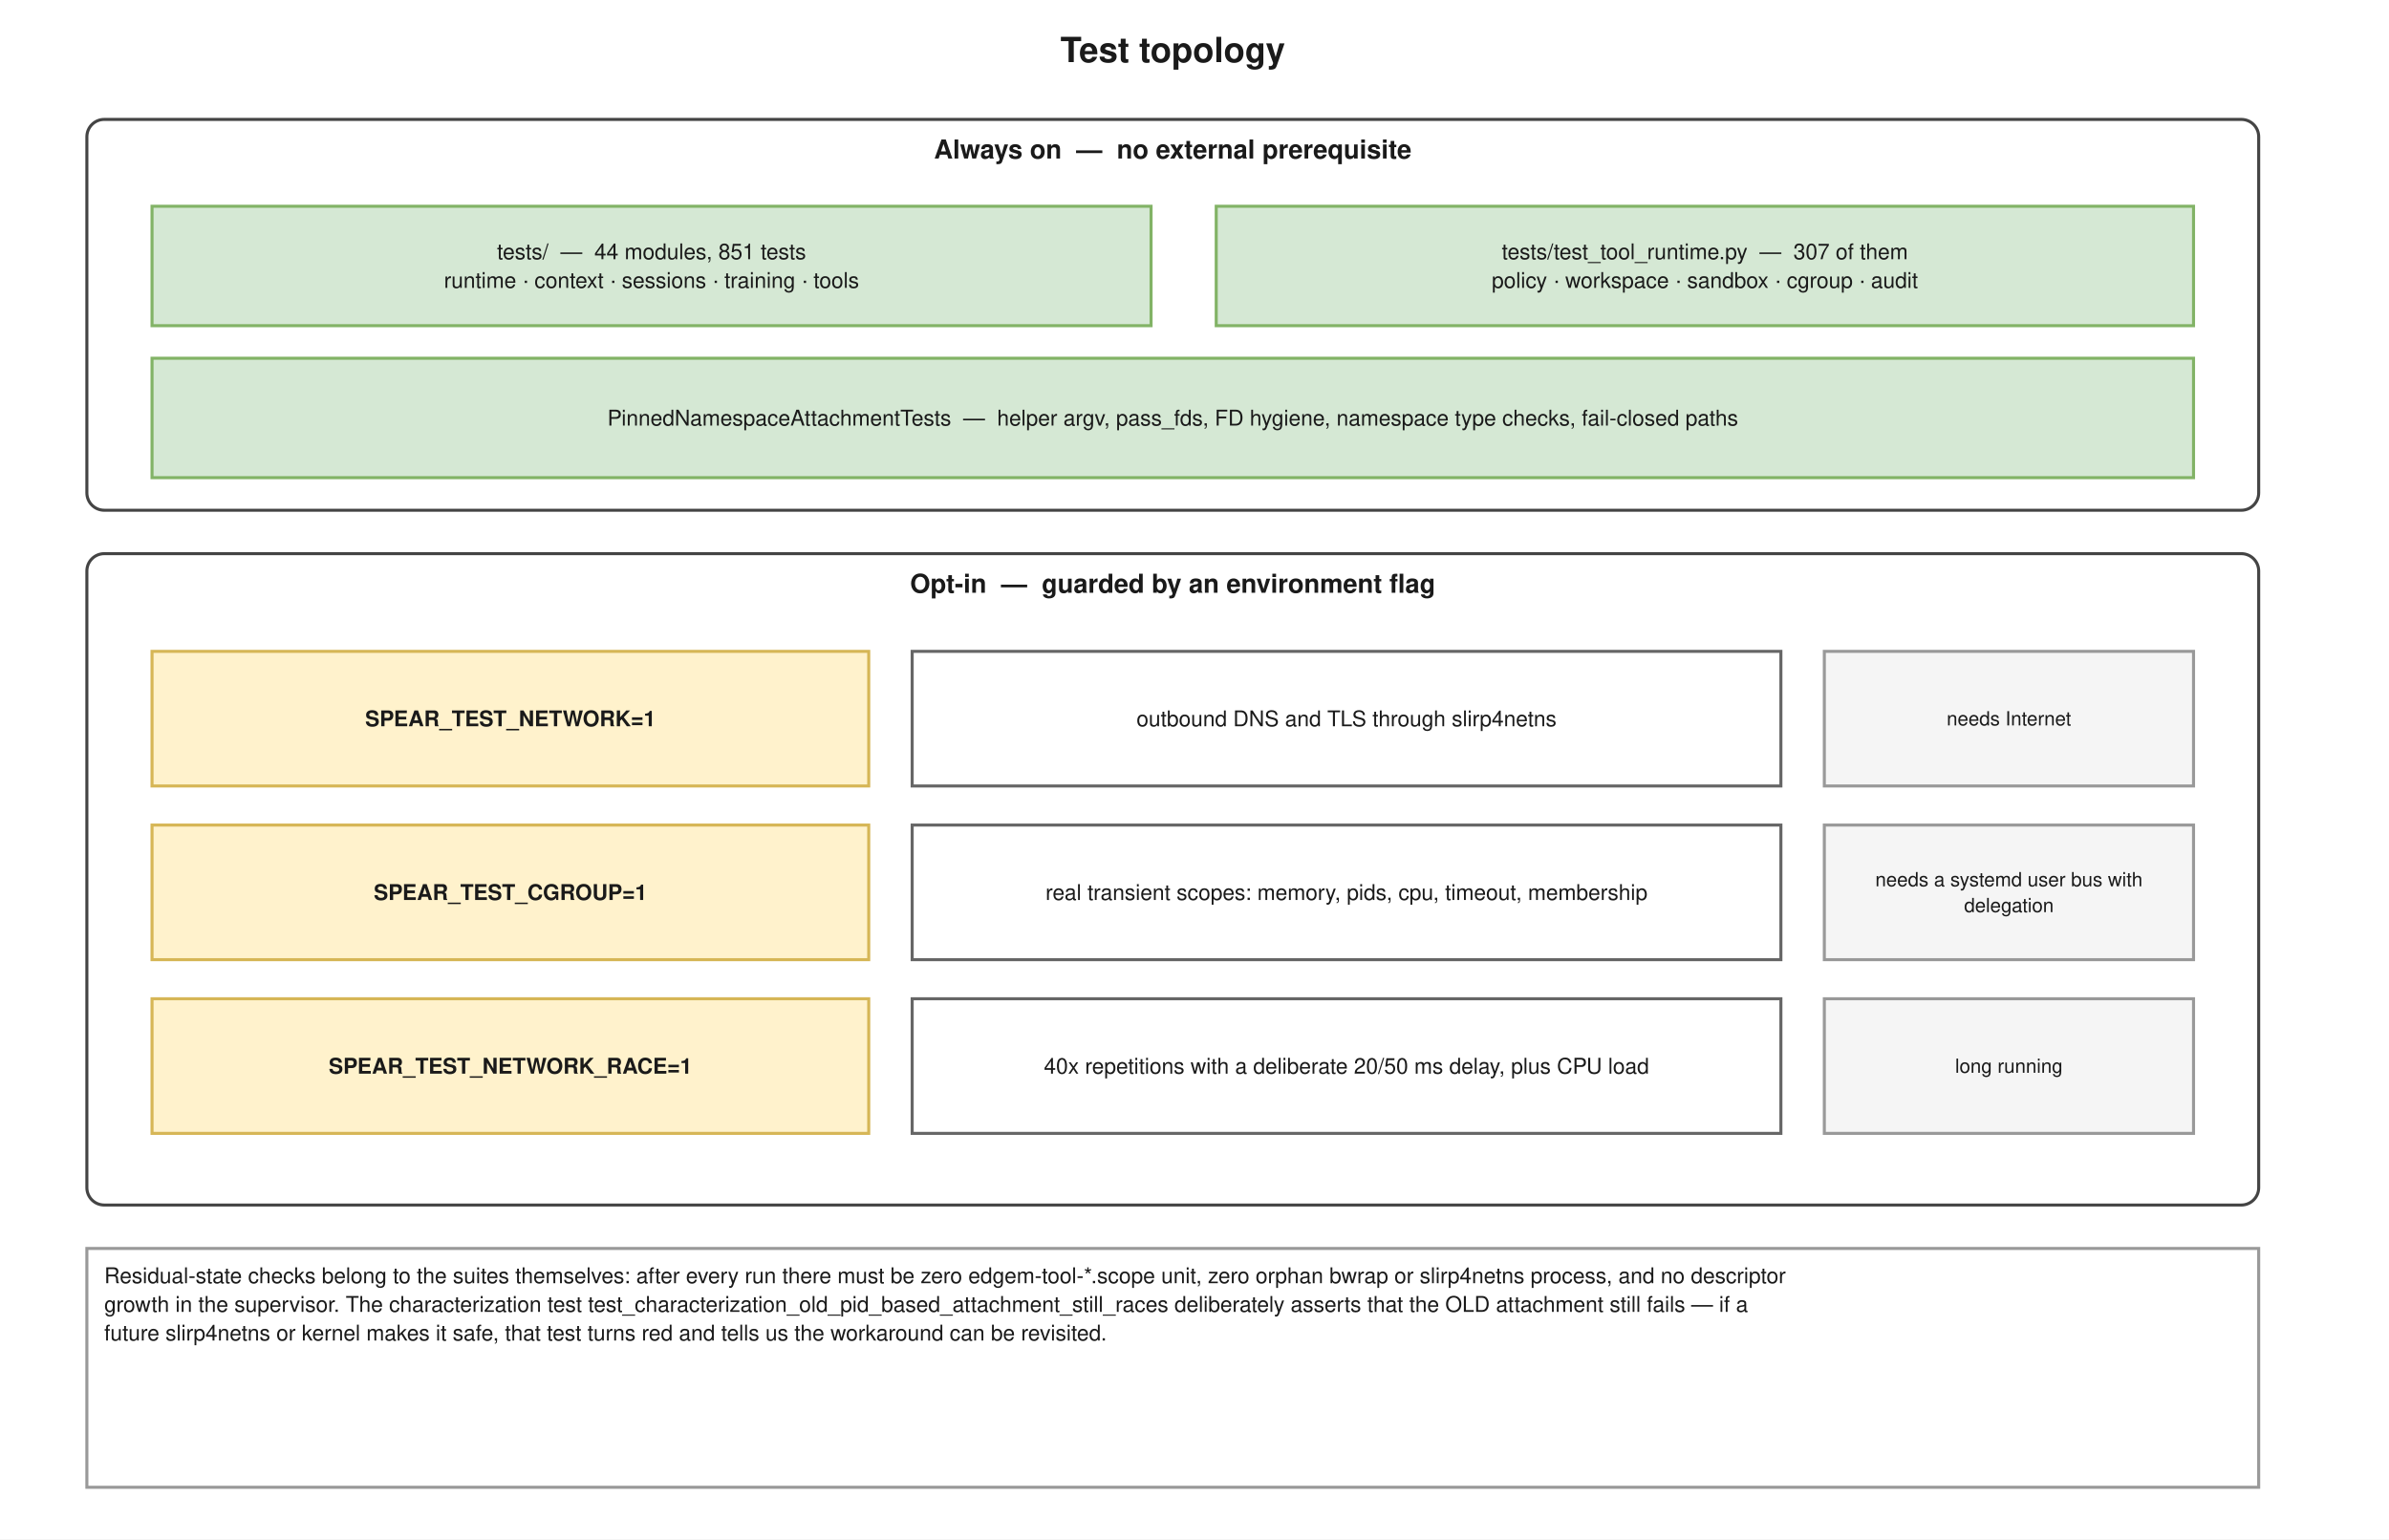
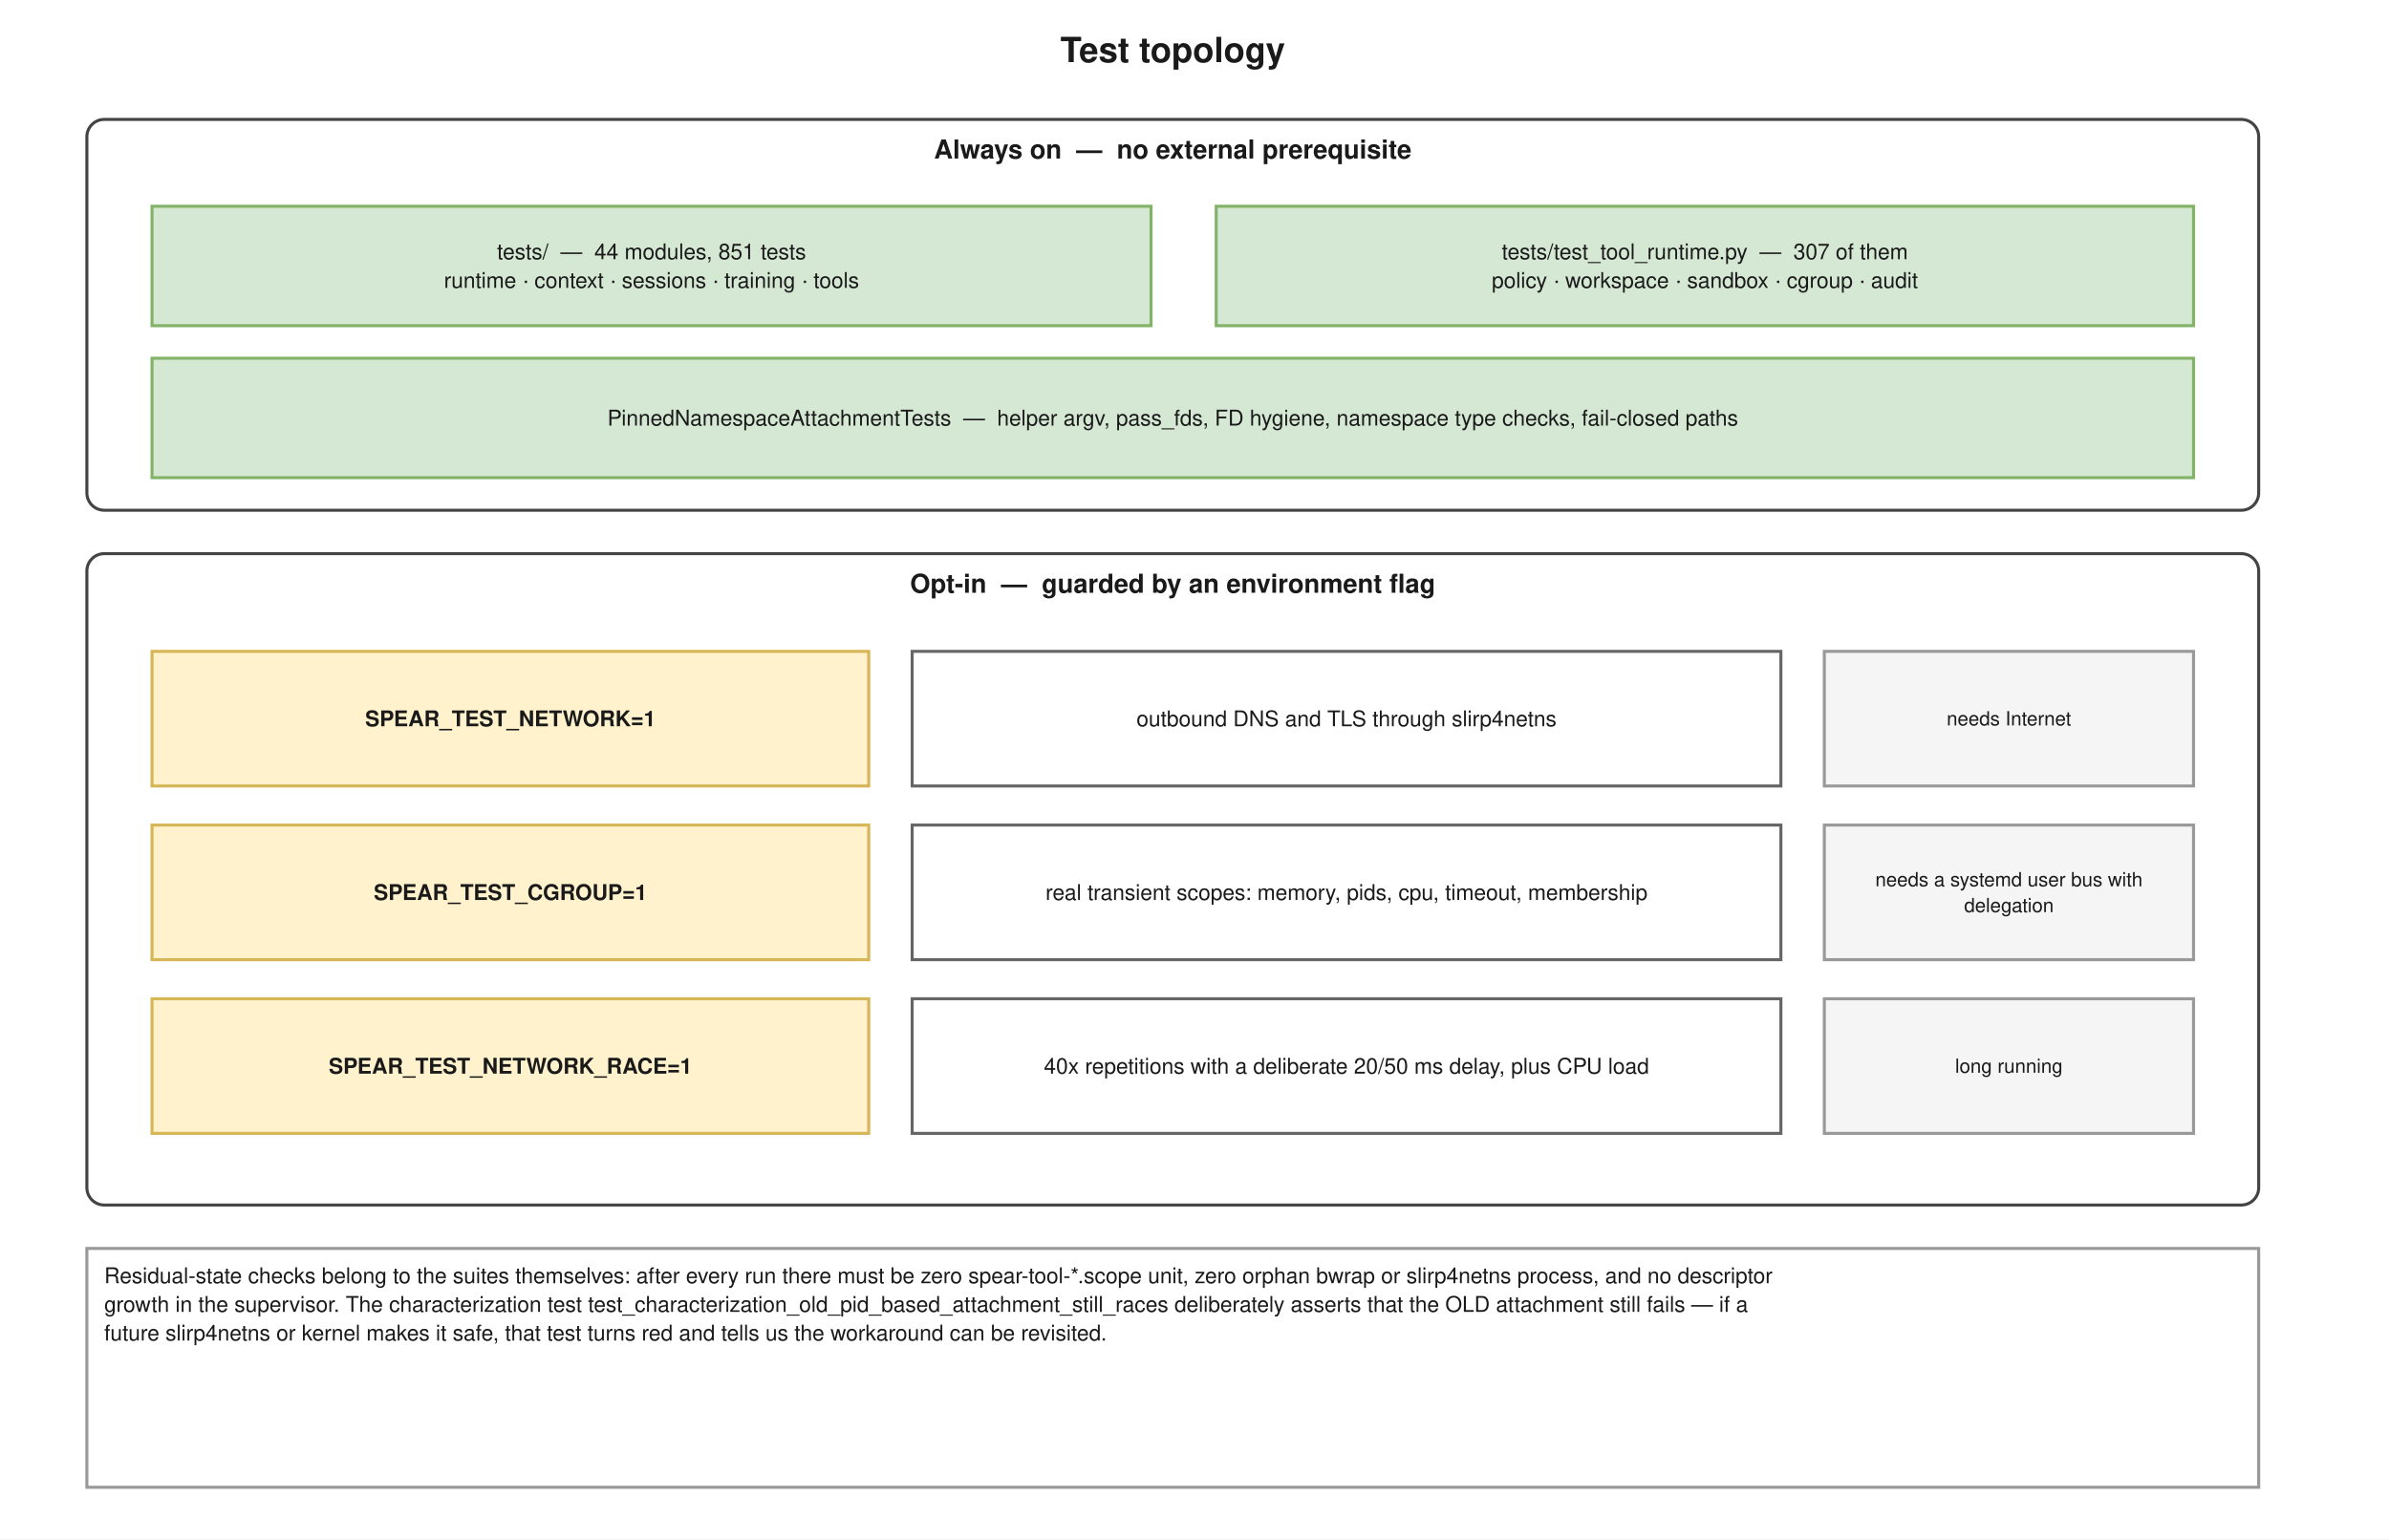
<svg xmlns="http://www.w3.org/2000/svg" viewBox="0 0 1100 709" width="1100" height="709" font-family="Helvetica,Arial,sans-serif">
  <defs>
    <marker id="ah" markerWidth="10" markerHeight="8" refX="9" refY="4" orient="auto">
      <path d="M0,0 L10,4 L0,8 z" fill="#444444" />
    </marker>
  </defs>
  <rect width="1100" height="709" fill="#ffffff" />
  <text x="540.0" y="28.6" font-size="16" text-anchor="middle" xml:space="preserve" fill="#1a1a1a" font-weight="bold">Test topology</text>
  <rect x="40" y="55" width="1000" height="180" rx="8" ry="8" fill="none" stroke="#444444" stroke-width="1.4" />
  <text x="540.0" y="73.0" font-size="12" text-anchor="middle" xml:space="preserve" fill="#1a1a1a" font-weight="bold">Always on  —  no external prerequisite</text>
  <rect x="70" y="95" width="460" height="55" rx="0" ry="0" fill="#d5e8d4" stroke="#82b366" stroke-width="1.4" />
  <text x="300.0" y="119.4" font-size="10" text-anchor="middle" xml:space="preserve" fill="#1a1a1a">tests/  —  44 modules, 851 tests</text>
  <text x="300.0" y="132.6" font-size="10" text-anchor="middle" xml:space="preserve" fill="#1a1a1a">runtime · context · sessions · training · tools</text>
  <rect x="560" y="95" width="450" height="55" rx="0" ry="0" fill="#d5e8d4" stroke="#82b366" stroke-width="1.4" />
  <text x="785.0" y="119.4" font-size="10" text-anchor="middle" xml:space="preserve" fill="#1a1a1a">tests/test_tool_runtime.py  —  307 of them</text>
  <text x="785.0" y="132.6" font-size="10" text-anchor="middle" xml:space="preserve" fill="#1a1a1a">policy · workspace · sandbox · cgroup · audit</text>
  <rect x="70" y="165" width="940" height="55" rx="0" ry="0" fill="#d5e8d4" stroke="#82b366" stroke-width="1.4" />
  <text x="540.0" y="196.0" font-size="10" text-anchor="middle" xml:space="preserve" fill="#1a1a1a">PinnedNamespaceAttachmentTests  —  helper argv, pass_fds, FD hygiene, namespace type checks, fail-closed paths</text>
  <rect x="40" y="255" width="1000" height="300" rx="8" ry="8" fill="none" stroke="#444444" stroke-width="1.4" />
  <text x="540.0" y="273.0" font-size="12" text-anchor="middle" xml:space="preserve" fill="#1a1a1a" font-weight="bold">Opt-in  —  guarded by an environment flag</text>
  <rect x="70" y="300" width="330" height="62" rx="0" ry="0" fill="#fff2cc" stroke="#d6b656" stroke-width="1.4" />
  <text x="235.0" y="334.5" font-size="10" text-anchor="middle" xml:space="preserve" fill="#1a1a1a" font-weight="bold">SPEAR_TEST_NETWORK=1</text>
  <rect x="420" y="300" width="400" height="62" rx="0" ry="0" fill="#ffffff" stroke="#666666" stroke-width="1.4" />
  <text x="620.0" y="334.5" font-size="10" text-anchor="middle" xml:space="preserve" fill="#1a1a1a">outbound DNS and TLS through slirp4netns</text>
  <rect x="840" y="300" width="170" height="62" rx="0" ry="0" fill="#f5f5f5" stroke="#999999" stroke-width="1.4" />
  <text x="925.0" y="334.1" font-size="9" text-anchor="middle" xml:space="preserve" fill="#1a1a1a">needs Internet</text>
  <rect x="70" y="380" width="330" height="62" rx="0" ry="0" fill="#fff2cc" stroke="#d6b656" stroke-width="1.4" />
  <text x="235.0" y="414.5" font-size="10" text-anchor="middle" xml:space="preserve" fill="#1a1a1a" font-weight="bold">SPEAR_TEST_CGROUP=1</text>
  <rect x="420" y="380" width="400" height="62" rx="0" ry="0" fill="#ffffff" stroke="#666666" stroke-width="1.4" />
  <text x="620.0" y="414.5" font-size="10" text-anchor="middle" xml:space="preserve" fill="#1a1a1a">real transient scopes: memory, pids, cpu, timeout, membership</text>
  <rect x="840" y="380" width="170" height="62" rx="0" ry="0" fill="#f5f5f5" stroke="#999999" stroke-width="1.4" />
  <text x="925.0" y="408.2" font-size="9" text-anchor="middle" xml:space="preserve" fill="#1a1a1a">needs a systemd user bus with</text>
  <text x="925.0" y="420.1" font-size="9" text-anchor="middle" xml:space="preserve" fill="#1a1a1a">delegation</text>
  <rect x="70" y="460" width="330" height="62" rx="0" ry="0" fill="#fff2cc" stroke="#d6b656" stroke-width="1.4" />
  <text x="235.0" y="494.5" font-size="10" text-anchor="middle" xml:space="preserve" fill="#1a1a1a" font-weight="bold">SPEAR_TEST_NETWORK_RACE=1</text>
  <rect x="420" y="460" width="400" height="62" rx="0" ry="0" fill="#ffffff" stroke="#666666" stroke-width="1.4" />
  <text x="620.0" y="494.5" font-size="10" text-anchor="middle" xml:space="preserve" fill="#1a1a1a">40x repetitions with a deliberate 20/50 ms delay, plus CPU load</text>
  <rect x="840" y="460" width="170" height="62" rx="0" ry="0" fill="#f5f5f5" stroke="#999999" stroke-width="1.4" />
  <text x="925.0" y="494.1" font-size="9" text-anchor="middle" xml:space="preserve" fill="#1a1a1a">long running</text>
  <rect x="40" y="575" width="1000" height="110" rx="0" ry="0" fill="#ffffff" stroke="#999999" stroke-width="1.4" />
-   <text x="48.0" y="591.0" font-size="10" text-anchor="start" xml:space="preserve" fill="#1a1a1a">Residual-state checks belong to the suites themselves: after every run there must be zero edgem-tool-*.scope unit, zero orphan bwrap or slirp4netns process, and no descriptor</text>
+   <text x="48.0" y="591.0" font-size="10" text-anchor="start" xml:space="preserve" fill="#1a1a1a">Residual-state checks belong to the suites themselves: after every run there must be zero spear-tool-*.scope unit, zero orphan bwrap or slirp4netns process, and no descriptor</text>
  <text x="48.0" y="604.2" font-size="10" text-anchor="start" xml:space="preserve" fill="#1a1a1a">growth in the supervisor. The characterization test test_characterization_old_pid_based_attachment_still_races deliberately asserts that the OLD attachment still fails — if a</text>
  <text x="48.0" y="617.4" font-size="10" text-anchor="start" xml:space="preserve" fill="#1a1a1a">future slirp4netns or kernel makes it safe, that test turns red and tells us the workaround can be revisited.</text>
</svg>
